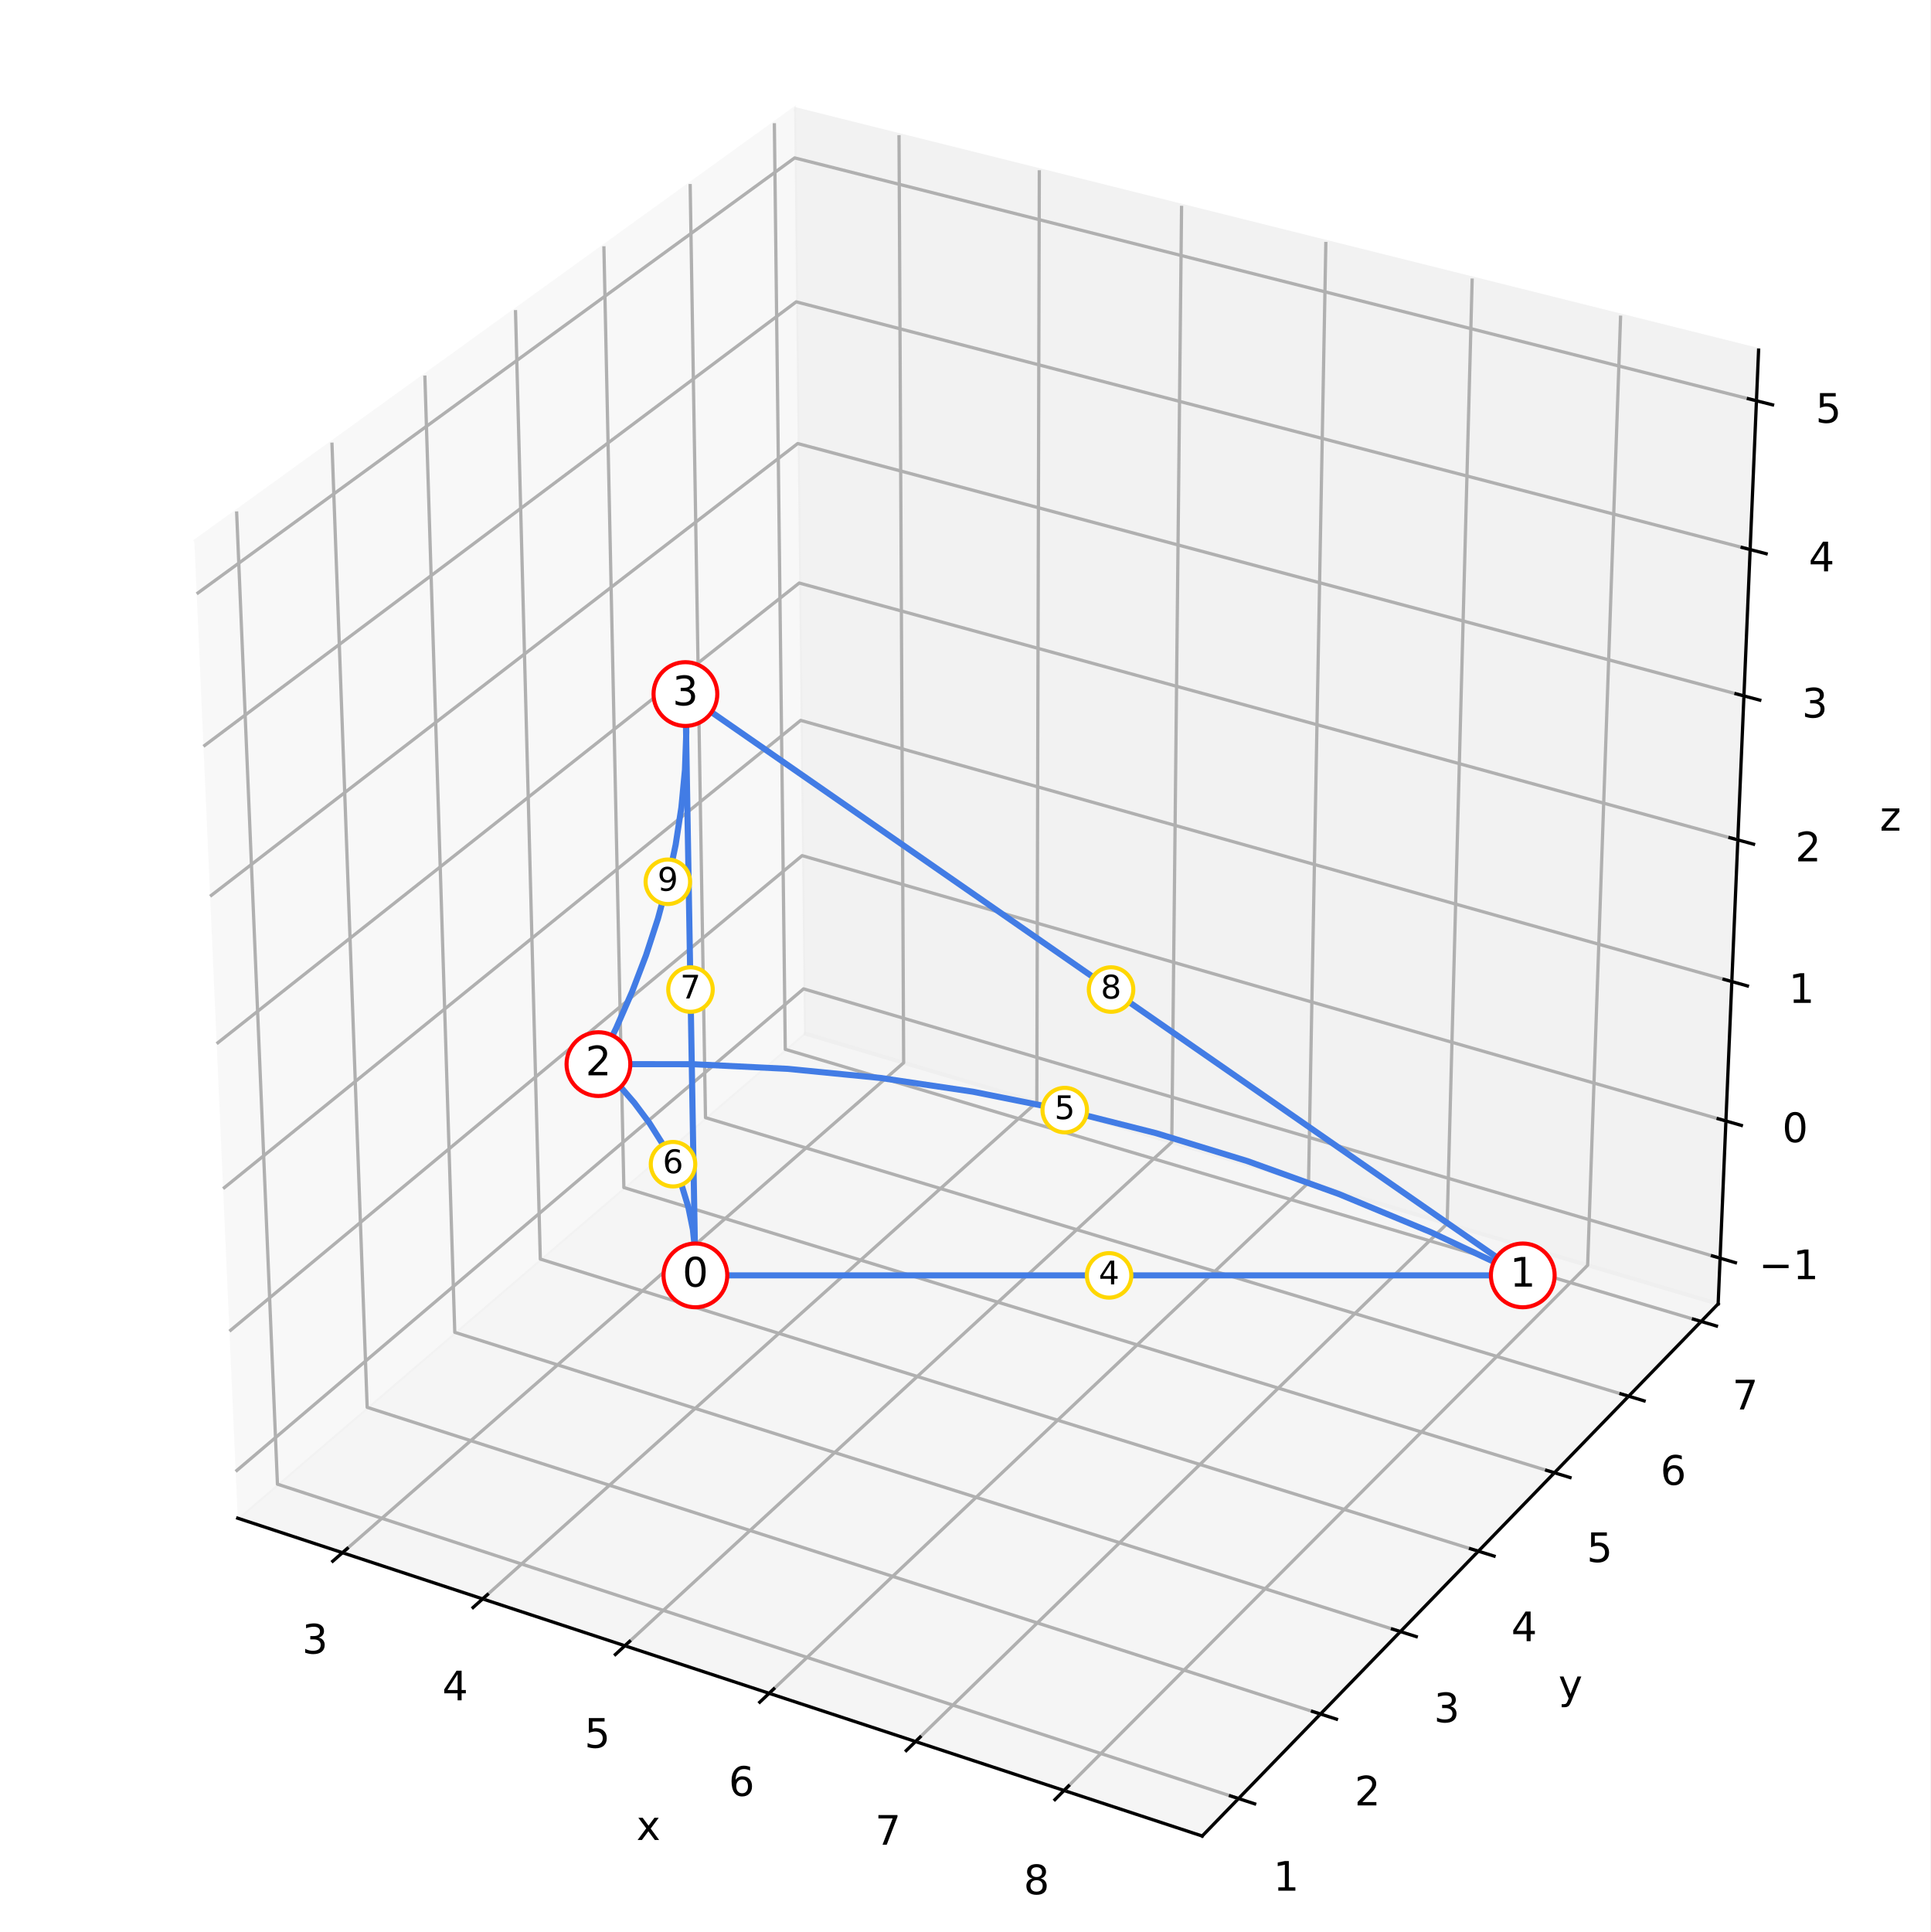
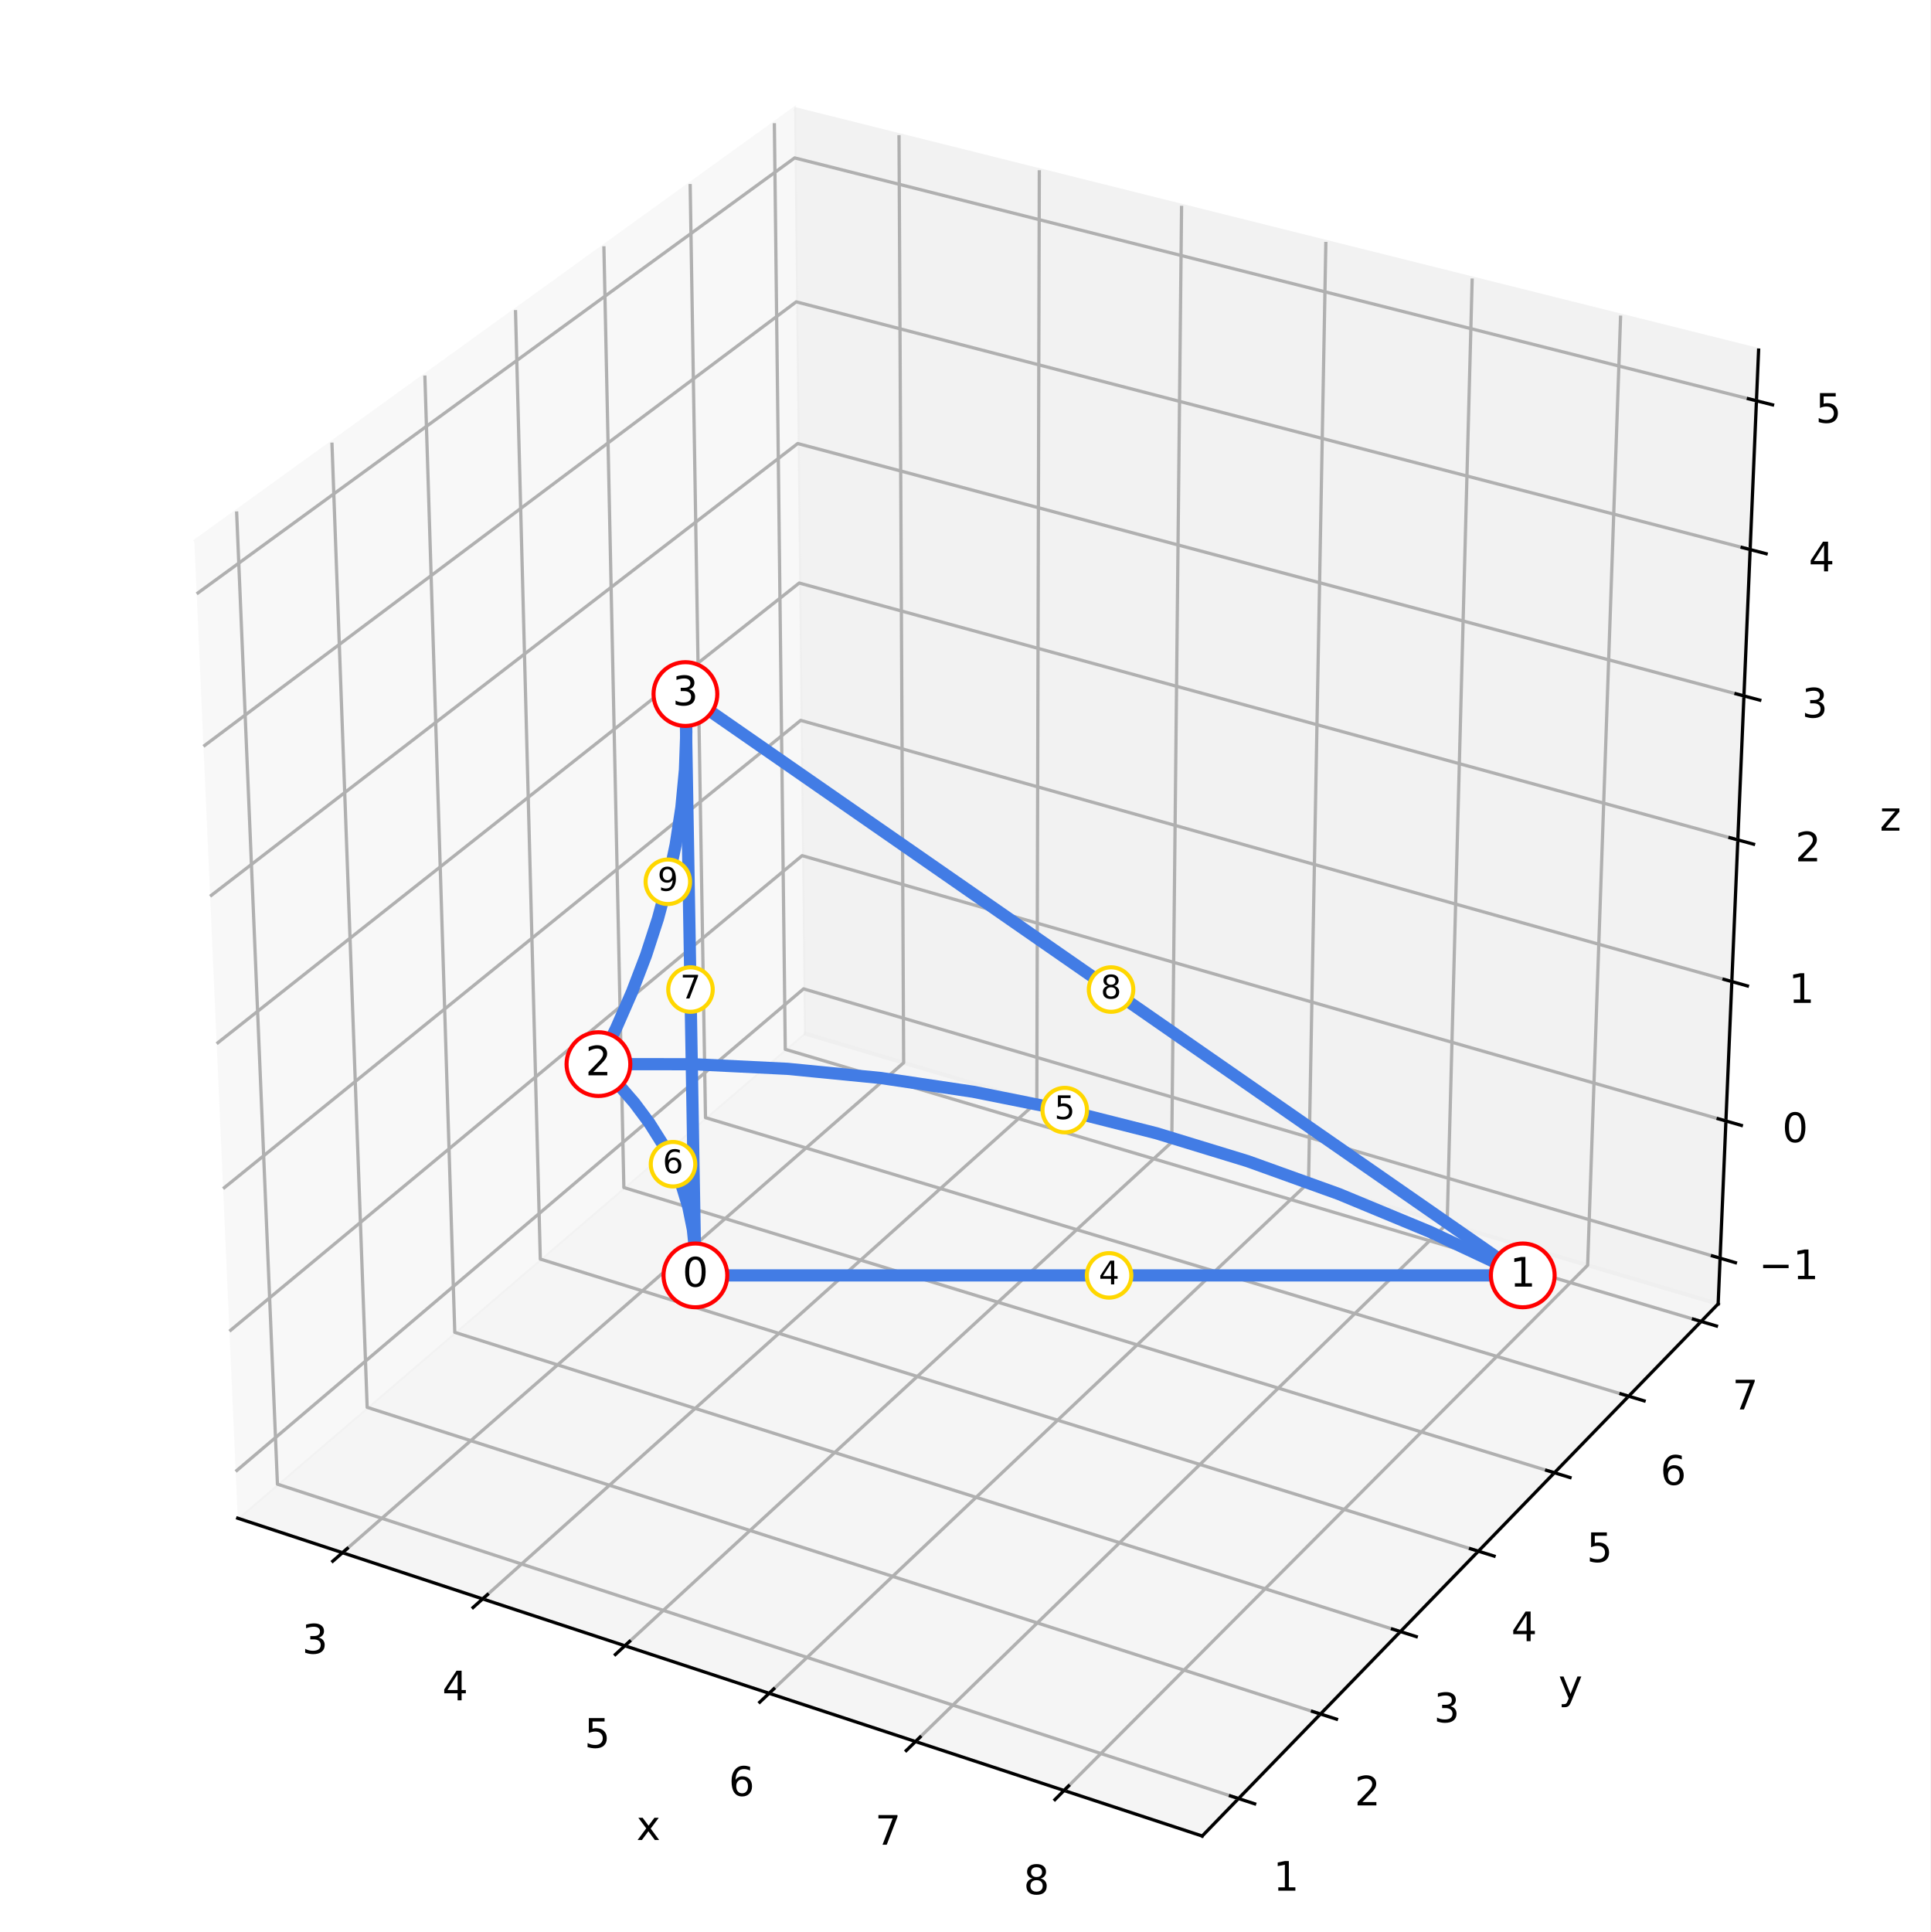
<svg xmlns="http://www.w3.org/2000/svg" xmlns:xlink="http://www.w3.org/1999/xlink" width="474.68pt" height="475.011pt" viewBox="0 0 474.68 475.011" version="1.1">
  <defs>
    <style type="text/css">*{stroke-linejoin: round; stroke-linecap: butt}</style>
  </defs>
  <g id="figure_1">
    <g id="patch_1">
      <path d="M 0 475.011  L 474.68 475.011  L 474.68 0  L 0 0  z " style="fill: #ffffff" />
    </g>
    <g id="patch_2">
      <path d="M 7.2 467.474  L 467.474 467.474  L 467.474 7.2  L 7.2 7.2  z " style="fill: #ffffff" />
    </g>
    <g id="pane3d_1">
      <g id="patch_3">
        <path d="M 58.453 373.267  L 197.705 254.043  L 195.273 26.779  L 47.791 133.234  " style="fill: #f2f2f2; opacity: 0.5; stroke: #f2f2f2; stroke-linejoin: miter" />
      </g>
    </g>
    <g id="pane3d_2">
      <g id="patch_4">
        <path d="M 197.705 254.043  L 422.482 320.58  L 432.426 86.075  L 195.273 26.779  " style="fill: #e6e6e6; opacity: 0.5; stroke: #e6e6e6; stroke-linejoin: miter" />
      </g>
    </g>
    <g id="pane3d_3">
      <g id="patch_5">
        <path d="M 58.453 373.267  L 295.611 451.411  L 422.482 320.58  L 197.705 254.043  " style="fill: #ececec; opacity: 0.5; stroke: #ececec; stroke-linejoin: miter" />
      </g>
    </g>
    <g id="axis3d_1">
      <g id="line2d_1">
        <path d="M 58.453 373.267  L 295.611 451.411  " style="fill: none; stroke: #000000; stroke-width: 0.8; stroke-linecap: square" />
      </g>
      <g id="text_1">
        <g transform="translate(156.4913 452.391)scale(0.1 -0.1)">
          <defs>
            <path id="DejaVuSans-78" d="M 3513 3500  L 2247 1797  L 3578 0  L 2900 0  L 1881 1375  L 863 0  L 184 0  L 1544 1831  L 300 3500  L 978 3500  L 1906 2253  L 2834 3500  L 3513 3500  z " transform="scale(0.015625)" />
          </defs>
          <use xlink:href="#DejaVuSans-78" />
        </g>
      </g>
      <g id="Line3DCollection_1">
        <path d="M 84.212 381.755  L 222.2 261.294  L 221.062 33.227  " style="fill: none; stroke: #b0b0b0; stroke-width: 0.8" />
        <path d="M 118.683 393.113  L 254.949 270.988  L 255.561 41.853  " style="fill: none; stroke: #b0b0b0; stroke-width: 0.8" />
        <path d="M 153.65 404.635  L 288.134 280.811  L 290.543 50.6  " style="fill: none; stroke: #b0b0b0; stroke-width: 0.8" />
        <path d="M 189.125 416.324  L 321.763 290.766  L 326.02 59.47  " style="fill: none; stroke: #b0b0b0; stroke-width: 0.8" />
        <path d="M 225.119 428.184  L 355.846 300.855  L 362.001 68.467  " style="fill: none; stroke: #b0b0b0; stroke-width: 0.8" />
        <path d="M 261.644 440.219  L 390.392 311.081  L 398.498 77.592  " style="fill: none; stroke: #b0b0b0; stroke-width: 0.8" />
      </g>
      <g id="xtick_1">
        <g id="line2d_2">
          <path d="M 85.406 380.713  L 81.82 383.843  " style="fill: none; stroke: #000000; stroke-width: 0.8; stroke-linecap: square" />
        </g>
        <g id="text_2">
          <g transform="translate(74.27773 406.553)scale(0.1 -0.1)">
            <defs>
              <path id="DejaVuSans-33" d="M 2597 2516  Q 3050 2419 3304 2112  Q 3559 1806 3559 1356  Q 3559 666 3084 287  Q 2609 -91 1734 -91  Q 1441 -91 1130 -33  Q 819 25 488 141  L 488 750  Q 750 597 1062 519  Q 1375 441 1716 441  Q 2309 441 2620 675  Q 2931 909 2931 1356  Q 2931 1769 2642 2001  Q 2353 2234 1838 2234  L 1294 2234  L 1294 2753  L 1863 2753  Q 2328 2753 2575 2939  Q 2822 3125 2822 3475  Q 2822 3834 2567 4026  Q 2313 4219 1838 4219  Q 1578 4219 1281 4162  Q 984 4106 628 3988  L 628 4550  Q 988 4650 1302 4700  Q 1616 4750 1894 4750  Q 2613 4750 3031 4423  Q 3450 4097 3450 3541  Q 3450 3153 3228 2886  Q 3006 2619 2597 2516  z " transform="scale(0.015625)" />
            </defs>
            <use xlink:href="#DejaVuSans-33" />
          </g>
        </g>
      </g>
      <g id="xtick_2">
        <g id="line2d_3">
          <path d="M 119.862 392.056  L 116.319 395.231  " style="fill: none; stroke: #000000; stroke-width: 0.8; stroke-linecap: square" />
        </g>
        <g id="text_3">
          <g transform="translate(108.7454 418.0493)scale(0.1 -0.1)">
            <defs>
              <path id="DejaVuSans-34" d="M 2419 4116  L 825 1625  L 2419 1625  L 2419 4116  z M 2253 4666  L 3047 4666  L 3047 1625  L 3713 1625  L 3713 1100  L 3047 1100  L 3047 0  L 2419 0  L 2419 1100  L 313 1100  L 313 1709  L 2253 4666  z " transform="scale(0.015625)" />
            </defs>
            <use xlink:href="#DejaVuSans-34" />
          </g>
        </g>
      </g>
      <g id="xtick_3">
        <g id="line2d_4">
          <path d="M 154.815 403.562  L 151.316 406.784  " style="fill: none; stroke: #000000; stroke-width: 0.8; stroke-linecap: square" />
        </g>
        <g id="text_4">
          <g transform="translate(143.7107 429.7116)scale(0.1 -0.1)">
            <defs>
              <path id="DejaVuSans-35" d="M 691 4666  L 3169 4666  L 3169 4134  L 1269 4134  L 1269 2991  Q 1406 3038 1543 3061  Q 1681 3084 1819 3084  Q 2600 3084 3056 2656  Q 3513 2228 3513 1497  Q 3513 744 3044 326  Q 2575 -91 1722 -91  Q 1428 -91 1123 -41  Q 819 9 494 109  L 494 744  Q 775 591 1075 516  Q 1375 441 1709 441  Q 2250 441 2565 725  Q 2881 1009 2881 1497  Q 2881 1984 2565 2268  Q 2250 2553 1709 2553  Q 1456 2553 1204 2497  Q 953 2441 691 2322  L 691 4666  z " transform="scale(0.015625)" />
            </defs>
            <use xlink:href="#DejaVuSans-35" />
          </g>
        </g>
      </g>
      <g id="xtick_4">
        <g id="line2d_5">
          <path d="M 190.275 415.236  L 186.822 418.504  " style="fill: none; stroke: #000000; stroke-width: 0.8; stroke-linecap: square" />
        </g>
        <g id="text_5">
          <g transform="translate(179.1844 441.5435)scale(0.1 -0.1)">
            <defs>
              <path id="DejaVuSans-36" d="M 2113 2584  Q 1688 2584 1439 2293  Q 1191 2003 1191 1497  Q 1191 994 1439 701  Q 1688 409 2113 409  Q 2538 409 2786 701  Q 3034 994 3034 1497  Q 3034 2003 2786 2293  Q 2538 2584 2113 2584  z M 3366 4563  L 3366 3988  Q 3128 4100 2886 4159  Q 2644 4219 2406 4219  Q 1781 4219 1451 3797  Q 1122 3375 1075 2522  Q 1259 2794 1537 2939  Q 1816 3084 2150 3084  Q 2853 3084 3261 2657  Q 3669 2231 3669 1497  Q 3669 778 3244 343  Q 2819 -91 2113 -91  Q 1303 -91 875 529  Q 447 1150 447 2328  Q 447 3434 972 4092  Q 1497 4750 2381 4750  Q 2619 4750 2861 4703  Q 3103 4656 3366 4563  z " transform="scale(0.015625)" />
            </defs>
            <use xlink:href="#DejaVuSans-36" />
          </g>
        </g>
      </g>
      <g id="xtick_5">
        <g id="line2d_6">
          <path d="M 226.253 427.08  L 222.848 430.396  " style="fill: none; stroke: #000000; stroke-width: 0.8; stroke-linecap: square" />
        </g>
        <g id="text_6">
          <g transform="translate(215.1777 453.5486)scale(0.1 -0.1)">
            <defs>
              <path id="DejaVuSans-37" d="M 525 4666  L 3525 4666  L 3525 4397  L 1831 0  L 1172 0  L 2766 4134  L 525 4134  L 525 4666  z " transform="scale(0.015625)" />
            </defs>
            <use xlink:href="#DejaVuSans-37" />
          </g>
        </g>
      </g>
      <g id="xtick_6">
        <g id="line2d_7">
          <path d="M 262.761 439.098  L 259.405 442.464  " style="fill: none; stroke: #000000; stroke-width: 0.8; stroke-linecap: square" />
        </g>
        <g id="text_7">
          <g transform="translate(251.702 465.7309)scale(0.1 -0.1)">
            <defs>
              <path id="DejaVuSans-38" d="M 2034 2216  Q 1584 2216 1326 1975  Q 1069 1734 1069 1313  Q 1069 891 1326 650  Q 1584 409 2034 409  Q 2484 409 2743 651  Q 3003 894 3003 1313  Q 3003 1734 2745 1975  Q 2488 2216 2034 2216  z M 1403 2484  Q 997 2584 770 2862  Q 544 3141 544 3541  Q 544 4100 942 4425  Q 1341 4750 2034 4750  Q 2731 4750 3128 4425  Q 3525 4100 3525 3541  Q 3525 3141 3298 2862  Q 3072 2584 2669 2484  Q 3125 2378 3379 2068  Q 3634 1759 3634 1313  Q 3634 634 3220 271  Q 2806 -91 2034 -91  Q 1263 -91 848 271  Q 434 634 434 1313  Q 434 1759 690 2068  Q 947 2378 1403 2484  z M 1172 3481  Q 1172 3119 1398 2916  Q 1625 2713 2034 2713  Q 2441 2713 2670 2916  Q 2900 3119 2900 3481  Q 2900 3844 2670 4047  Q 2441 4250 2034 4250  Q 1625 4250 1398 4047  Q 1172 3844 1172 3481  z " transform="scale(0.015625)" />
            </defs>
            <use xlink:href="#DejaVuSans-38" />
          </g>
        </g>
      </g>
    </g>
    <g id="axis3d_2">
      <g id="line2d_8">
        <path d="M 422.482 320.58  L 295.611 451.411  " style="fill: none; stroke: #000000; stroke-width: 0.8; stroke-linecap: square" />
      </g>
      <g id="text_8">
        <g transform="translate(383.2173 417.667)scale(0.1 -0.1)">
          <defs>
            <path id="DejaVuSans-79" d="M 2059 -325  Q 1816 -950 1584 -1140  Q 1353 -1331 966 -1331  L 506 -1331  L 506 -850  L 844 -850  Q 1081 -850 1212 -737  Q 1344 -625 1503 -206  L 1606 56  L 191 3500  L 800 3500  L 1894 763  L 2988 3500  L 3597 3500  L 2059 -325  z " transform="scale(0.015625)" />
          </defs>
          <use xlink:href="#DejaVuSans-79" />
        </g>
      </g>
      <g id="Line3DCollection_2">
        <path d="M 58.18 125.735  L 68.223 364.903  L 304.543 442.2  " style="fill: none; stroke: #b0b0b0; stroke-width: 0.8" />
        <path d="M 81.619 108.817  L 90.286 346.012  L 324.697 421.416  " style="fill: none; stroke: #b0b0b0; stroke-width: 0.8" />
        <path d="M 104.469 92.323  L 111.825 327.571  L 344.35 401.151  " style="fill: none; stroke: #b0b0b0; stroke-width: 0.8" />
        <path d="M 126.753 76.238  L 132.858 309.563  L 363.518 381.384  " style="fill: none; stroke: #b0b0b0; stroke-width: 0.8" />
        <path d="M 148.491 60.547  L 153.402 291.974  L 382.221 362.097  " style="fill: none; stroke: #b0b0b0; stroke-width: 0.8" />
        <path d="M 169.704 45.236  L 173.475 274.788  L 400.475 343.274  " style="fill: none; stroke: #b0b0b0; stroke-width: 0.8" />
        <path d="M 190.409 30.29  L 193.092 257.992  L 418.295 324.898  " style="fill: none; stroke: #b0b0b0; stroke-width: 0.8" />
      </g>
      <g id="xtick_7">
        <g id="line2d_9">
          <path d="M 302.56 441.551  L 308.513 443.498  " style="fill: none; stroke: #000000; stroke-width: 0.8; stroke-linecap: square" />
        </g>
        <g id="text_9">
          <g transform="translate(313.0854 464.8583)scale(0.1 -0.1)">
            <defs>
              <path id="DejaVuSans-31" d="M 794 531  L 1825 531  L 1825 4091  L 703 3866  L 703 4441  L 1819 4666  L 2450 4666  L 2450 531  L 3481 531  L 3481 0  L 794 0  L 794 531  z " transform="scale(0.015625)" />
            </defs>
            <use xlink:href="#DejaVuSans-31" />
          </g>
        </g>
      </g>
      <g id="xtick_8">
        <g id="line2d_10">
          <path d="M 322.732 420.784  L 328.633 422.682  " style="fill: none; stroke: #000000; stroke-width: 0.8; stroke-linecap: square" />
        </g>
        <g id="text_10">
          <g transform="translate(333.0849 443.8924)scale(0.1 -0.1)">
            <defs>
              <path id="DejaVuSans-32" d="M 1228 531  L 3431 531  L 3431 0  L 469 0  L 469 531  Q 828 903 1448 1529  Q 2069 2156 2228 2338  Q 2531 2678 2651 2914  Q 2772 3150 2772 3378  Q 2772 3750 2511 3984  Q 2250 4219 1831 4219  Q 1534 4219 1204 4116  Q 875 4013 500 3803  L 500 4441  Q 881 4594 1212 4672  Q 1544 4750 1819 4750  Q 2544 4750 2975 4387  Q 3406 4025 3406 3419  Q 3406 3131 3298 2873  Q 3191 2616 2906 2266  Q 2828 2175 2409 1742  Q 1991 1309 1228 531  z " transform="scale(0.015625)" />
            </defs>
            <use xlink:href="#DejaVuSans-32" />
          </g>
        </g>
      </g>
      <g id="xtick_9">
        <g id="line2d_11">
          <path d="M 342.401 400.534  L 348.252 402.385  " style="fill: none; stroke: #000000; stroke-width: 0.8; stroke-linecap: square" />
        </g>
        <g id="text_11">
          <g transform="translate(352.5863 423.4486)scale(0.1 -0.1)">
            <use xlink:href="#DejaVuSans-33" />
          </g>
        </g>
      </g>
      <g id="xtick_10">
        <g id="line2d_12">
          <path d="M 361.586 380.782  L 367.387 382.588  " style="fill: none; stroke: #000000; stroke-width: 0.8; stroke-linecap: square" />
        </g>
        <g id="text_12">
          <g transform="translate(371.6079 403.5078)scale(0.1 -0.1)">
            <use xlink:href="#DejaVuSans-34" />
          </g>
        </g>
      </g>
      <g id="xtick_11">
        <g id="line2d_13">
          <path d="M 380.306 361.51  L 386.057 363.273  " style="fill: none; stroke: #000000; stroke-width: 0.8; stroke-linecap: square" />
        </g>
        <g id="text_13">
          <g transform="translate(390.1673 384.0516)scale(0.1 -0.1)">
            <use xlink:href="#DejaVuSans-35" />
          </g>
        </g>
      </g>
      <g id="xtick_12">
        <g id="line2d_14">
          <path d="M 398.576 342.701  L 404.278 344.421  " style="fill: none; stroke: #000000; stroke-width: 0.8; stroke-linecap: square" />
        </g>
        <g id="text_14">
          <g transform="translate(408.2811 365.0626)scale(0.1 -0.1)">
            <use xlink:href="#DejaVuSans-36" />
          </g>
        </g>
      </g>
      <g id="xtick_13">
        <g id="line2d_15">
          <path d="M 416.412 324.338  L 422.066 326.018  " style="fill: none; stroke: #000000; stroke-width: 0.8; stroke-linecap: square" />
        </g>
        <g id="text_15">
          <g transform="translate(425.9651 346.524)scale(0.1 -0.1)">
            <use xlink:href="#DejaVuSans-37" />
          </g>
        </g>
      </g>
    </g>
    <g id="axis3d_3">
      <g id="line2d_16">
        <path d="M 422.482 320.58  L 432.426 86.075  " style="fill: none; stroke: #000000; stroke-width: 0.8; stroke-linecap: square" />
      </g>
      <g id="text_16">
        <g transform="translate(462.232 204.228)scale(0.1 -0.1)">
          <defs>
            <path id="DejaVuSans-7a" d="M 353 3500  L 3084 3500  L 3084 2975  L 922 459  L 3084 459  L 3084 0  L 275 0  L 275 525  L 2438 3041  L 353 3041  L 353 3500  z " transform="scale(0.015625)" />
          </defs>
          <use xlink:href="#DejaVuSans-7a" />
        </g>
      </g>
      <g id="Line3DCollection_3">
        <path d="M 422.959 309.338  L 197.588 243.123  L 57.943 361.781  " style="fill: none; stroke: #b0b0b0; stroke-width: 0.8" />
        <path d="M 424.389 275.604  L 197.237 210.371  L 56.412 327.303  " style="fill: none; stroke: #b0b0b0; stroke-width: 0.8" />
        <path d="M 425.843 241.329  L 196.882 177.116  L 54.855 292.251  " style="fill: none; stroke: #b0b0b0; stroke-width: 0.8" />
        <path d="M 427.32 206.498  L 196.52 143.346  L 53.271 256.61  " style="fill: none; stroke: #b0b0b0; stroke-width: 0.8" />
        <path d="M 428.821 171.097  L 196.153 109.049  L 51.661 220.367  " style="fill: none; stroke: #b0b0b0; stroke-width: 0.8" />
        <path d="M 430.346 135.114  L 195.781 74.213  L 50.024 183.505  " style="fill: none; stroke: #b0b0b0; stroke-width: 0.8" />
        <path d="M 431.897 98.533  L 195.402 38.824  L 48.359 146.009  " style="fill: none; stroke: #b0b0b0; stroke-width: 0.8" />
      </g>
      <g id="xtick_14">
        <g id="line2d_17">
          <path d="M 421.074 308.784  L 426.733 310.447  " style="fill: none; stroke: #000000; stroke-width: 0.8; stroke-linecap: square" />
        </g>
        <g id="text_17">
          <g transform="translate(432.4852 314.5088)scale(0.1 -0.1)">
            <defs>
              <path id="DejaVuSans-2212" d="M 678 2272  L 4684 2272  L 4684 1741  L 678 1741  L 678 2272  z " transform="scale(0.015625)" />
            </defs>
            <use xlink:href="#DejaVuSans-2212" />
            <use xlink:href="#DejaVuSans-31" x="83.789" />
          </g>
        </g>
      </g>
      <g id="xtick_15">
        <g id="line2d_18">
          <path d="M 422.489 275.059  L 428.194 276.697  " style="fill: none; stroke: #000000; stroke-width: 0.8; stroke-linecap: square" />
        </g>
        <g id="text_18">
          <g transform="translate(438.2376 280.8104)scale(0.1 -0.1)">
            <defs>
              <path id="DejaVuSans-30" d="M 2034 4250  Q 1547 4250 1301 3770  Q 1056 3291 1056 2328  Q 1056 1369 1301 889  Q 1547 409 2034 409  Q 2525 409 2770 889  Q 3016 1369 3016 2328  Q 3016 3291 2770 3770  Q 2525 4250 2034 4250  z M 2034 4750  Q 2819 4750 3233 4129  Q 3647 3509 3647 2328  Q 3647 1150 3233 529  Q 2819 -91 2034 -91  Q 1250 -91 836 529  Q 422 1150 422 2328  Q 422 3509 836 4129  Q 1250 4750 2034 4750  z " transform="scale(0.015625)" />
            </defs>
            <use xlink:href="#DejaVuSans-30" />
          </g>
        </g>
      </g>
      <g id="xtick_16">
        <g id="line2d_19">
          <path d="M 423.927 240.791  L 429.679 242.405  " style="fill: none; stroke: #000000; stroke-width: 0.8; stroke-linecap: square" />
        </g>
        <g id="text_19">
          <g transform="translate(439.8252 246.5712)scale(0.1 -0.1)">
            <use xlink:href="#DejaVuSans-31" />
          </g>
        </g>
      </g>
      <g id="xtick_17">
        <g id="line2d_20">
          <path d="M 425.387 205.969  L 431.188 207.556  " style="fill: none; stroke: #000000; stroke-width: 0.8; stroke-linecap: square" />
        </g>
        <g id="text_20">
          <g transform="translate(441.4385 211.7782)scale(0.1 -0.1)">
            <use xlink:href="#DejaVuSans-32" />
          </g>
        </g>
      </g>
      <g id="xtick_18">
        <g id="line2d_21">
          <path d="M 426.872 170.578  L 432.722 172.138  " style="fill: none; stroke: #000000; stroke-width: 0.8; stroke-linecap: square" />
        </g>
        <g id="text_21">
          <g transform="translate(443.0781 176.4177)scale(0.1 -0.1)">
            <use xlink:href="#DejaVuSans-33" />
          </g>
        </g>
      </g>
      <g id="xtick_19">
        <g id="line2d_22">
          <path d="M 428.381 134.604  L 434.281 136.136  " style="fill: none; stroke: #000000; stroke-width: 0.8; stroke-linecap: square" />
        </g>
        <g id="text_22">
          <g transform="translate(444.7446 140.4757)scale(0.1 -0.1)">
            <use xlink:href="#DejaVuSans-34" />
          </g>
        </g>
      </g>
      <g id="xtick_20">
        <g id="line2d_23">
          <path d="M 429.915 98.033  L 435.866 99.535  " style="fill: none; stroke: #000000; stroke-width: 0.8; stroke-linecap: square" />
        </g>
        <g id="text_23">
          <g transform="translate(446.4388 103.9379)scale(0.1 -0.1)">
            <use xlink:href="#DejaVuSans-35" />
          </g>
        </g>
      </g>
    </g>
    <g id="axes_1">
      <g id="line2d_24">
-         <path d="M 170.993 313.573  L 191.338 313.573  L 211.683 313.573  L 232.027 313.573  L 252.372 313.573  L 272.717 313.573  L 293.061 313.573  L 313.406 313.573  L 333.751 313.573  L 354.096 313.573  L 374.44 313.573  " clip-path="url(#pc53025b1ac)" style="fill: none; stroke: #427ce5; stroke-width: 1.5; stroke-linecap: square" />
+         <path d="M 170.993 313.573  L 191.338 313.573  L 211.683 313.573  L 232.027 313.573  L 252.372 313.573  L 272.717 313.573  L 293.061 313.573  L 313.406 313.573  L 333.751 313.573  L 354.096 313.573  L 374.44 313.573  " clip-path="url(#pf907558182)" style="fill: none; stroke: #427ce5; stroke-width: 3; stroke-linecap: square" />
      </g>
      <g id="line2d_25">
-         <path d="M 374.44 313.573  L 351.768 302.918  L 329.223 293.569  L 306.751 285.479  L 284.3 278.611  L 261.816 272.932  L 239.251 268.415  L 216.552 265.039  L 193.67 262.789  L 170.553 261.655  L 147.15 261.631  " clip-path="url(#pc53025b1ac)" style="fill: none; stroke: #427ce5; stroke-width: 1.5; stroke-linecap: square" />
+         <path d="M 374.44 313.573  L 351.768 302.918  L 329.223 293.569  L 306.751 285.479  L 284.3 278.611  L 261.816 272.932  L 239.251 268.415  L 216.552 265.039  L 193.67 262.789  L 170.553 261.655  L 147.15 261.631  " clip-path="url(#pf907558182)" style="fill: none; stroke: #427ce5; stroke-width: 3; stroke-linecap: square" />
      </g>
      <g id="line2d_26">
-         <path d="M 147.15 261.631  L 151.817 266.344  L 155.989 271.16  L 159.662 276.079  L 162.831 281.103  L 165.492 286.235  L 167.639 291.476  L 169.269 296.829  L 170.375 302.294  L 170.951 307.875  L 170.993 313.573  " clip-path="url(#pc53025b1ac)" style="fill: none; stroke: #427ce5; stroke-width: 1.5; stroke-linecap: square" />
+         <path d="M 147.15 261.631  L 151.817 266.344  L 155.989 271.16  L 159.662 276.079  L 162.831 281.103  L 165.492 286.235  L 167.639 291.476  L 169.269 296.829  L 170.375 302.294  L 170.951 307.875  L 170.993 313.573  " clip-path="url(#pf907558182)" style="fill: none; stroke: #427ce5; stroke-width: 3; stroke-linecap: square" />
      </g>
      <g id="line2d_27">
-         <path d="M 170.993 313.573  L 170.755 299.703  L 170.515 285.74  L 170.274 271.686  L 170.031 257.538  L 169.787 243.297  L 169.541 228.96  L 169.293 214.527  L 169.043 199.997  L 168.792 185.37  L 168.539 170.643  " clip-path="url(#pc53025b1ac)" style="fill: none; stroke: #427ce5; stroke-width: 1.5; stroke-linecap: square" />
+         <path d="M 170.993 313.573  L 170.755 299.703  L 170.515 285.74  L 170.274 271.686  L 170.031 257.538  L 169.787 243.297  L 169.541 228.96  L 169.293 214.527  L 169.043 199.997  L 168.792 185.37  L 168.539 170.643  " clip-path="url(#pf907558182)" style="fill: none; stroke: #427ce5; stroke-width: 3; stroke-linecap: square" />
      </g>
      <g id="line2d_28">
-         <path d="M 374.44 313.573  L 354.458 299.703  L 334.345 285.74  L 314.098 271.686  L 293.718 257.538  L 273.202 243.297  L 252.548 228.96  L 231.757 214.527  L 210.826 199.997  L 189.754 185.37  L 168.539 170.643  " clip-path="url(#pc53025b1ac)" style="fill: none; stroke: #427ce5; stroke-width: 1.5; stroke-linecap: square" />
+         <path d="M 374.44 313.573  L 354.458 299.703  L 334.345 285.74  L 314.098 271.686  L 293.718 257.538  L 273.202 243.297  L 252.548 228.96  L 231.757 214.527  L 210.826 199.997  L 189.754 185.37  L 168.539 170.643  " clip-path="url(#pf907558182)" style="fill: none; stroke: #427ce5; stroke-width: 3; stroke-linecap: square" />
      </g>
      <g id="line2d_29">
-         <path d="M 147.15 261.631  L 151.525 252.756  L 155.428 243.837  L 158.851 234.873  L 161.784 225.86  L 164.217 216.798  L 166.142 207.682  L 167.548 198.512  L 168.423 189.283  L 168.758 179.995  L 168.539 170.643  " clip-path="url(#pc53025b1ac)" style="fill: none; stroke: #427ce5; stroke-width: 1.5; stroke-linecap: square" />
+         <path d="M 147.15 261.631  L 151.525 252.756  L 155.428 243.837  L 158.851 234.873  L 161.784 225.86  L 164.217 216.798  L 166.142 207.682  L 167.548 198.512  L 168.423 189.283  L 168.758 179.995  L 168.539 170.643  " clip-path="url(#pf907558182)" style="fill: none; stroke: #427ce5; stroke-width: 3; stroke-linecap: square" />
      </g>
      <g id="text_24">
        <g id="patch_6">
          <path d="M 170.993 321.413  C 173.072 321.413 175.066 320.587 176.536 319.117  C 178.006 317.647 178.832 315.652 178.832 313.573  C 178.832 311.495 178.006 309.5 176.536 308.03  C 175.066 306.56 173.072 305.734 170.993 305.734  C 168.914 305.734 166.92 306.56 165.45 308.03  C 163.98 309.5 163.154 311.495 163.154 313.573  C 163.154 315.652 163.98 317.647 165.45 319.117  C 166.92 320.587 168.914 321.413 170.993 321.413  z " style="fill: #ffffff; stroke: #ff0000; stroke-linejoin: miter" />
        </g>
        <g transform="translate(167.8119 316.3329)scale(0.1 -0.1)">
          <use xlink:href="#DejaVuSans-30" />
        </g>
      </g>
      <g id="text_25">
        <g id="patch_7">
          <path d="M 374.44 321.413  C 376.519 321.413 378.513 320.587 379.983 319.117  C 381.453 317.647 382.279 315.652 382.279 313.573  C 382.279 311.495 381.453 309.5 379.983 308.03  C 378.513 306.56 376.519 305.734 374.44 305.734  C 372.361 305.734 370.367 306.56 368.897 308.03  C 367.427 309.5 366.601 311.495 366.601 313.573  C 366.601 315.652 367.427 317.647 368.897 319.117  C 370.367 320.587 372.361 321.413 374.44 321.413  z " style="fill: #ffffff; stroke: #ff0000; stroke-linejoin: miter" />
        </g>
        <g transform="translate(371.259 316.3329)scale(0.1 -0.1)">
          <use xlink:href="#DejaVuSans-31" />
        </g>
      </g>
      <g id="text_26">
        <g id="patch_8">
          <path d="M 147.15 269.47  C 149.229 269.47 151.223 268.644 152.693 267.174  C 154.163 265.704 154.989 263.71 154.989 261.631  C 154.989 259.552 154.163 257.558 152.693 256.088  C 151.223 254.618 149.229 253.792 147.15 253.792  C 145.071 253.792 143.077 254.618 141.607 256.088  C 140.137 257.558 139.311 259.552 139.311 261.631  C 139.311 263.71 140.137 265.704 141.607 267.174  C 143.077 268.644 145.071 269.47 147.15 269.47  z " style="fill: #ffffff; stroke: #ff0000; stroke-linejoin: miter" />
        </g>
        <g transform="translate(143.9688 264.3906)scale(0.1 -0.1)">
          <use xlink:href="#DejaVuSans-32" />
        </g>
      </g>
      <g id="text_27">
        <g id="patch_9">
          <path d="M 168.539 178.482  C 170.618 178.482 172.612 177.656 174.082 176.186  C 175.552 174.716 176.378 172.722 176.378 170.643  C 176.378 168.564 175.552 166.57 174.082 165.1  C 172.612 163.63 170.618 162.804 168.539 162.804  C 166.46 162.804 164.466 163.63 162.996 165.1  C 161.526 166.57 160.7 168.564 160.7 170.643  C 160.7 172.722 161.526 174.716 162.996 176.186  C 164.466 177.656 166.46 178.482 168.539 178.482  z " style="fill: #ffffff; stroke: #ff0000; stroke-linejoin: miter" />
        </g>
        <g transform="translate(165.3582 173.4026)scale(0.1 -0.1)">
          <use xlink:href="#DejaVuSans-33" />
        </g>
      </g>
      <g id="text_28">
        <g id="patch_10">
          <path d="M 272.717 319.045  C 274.168 319.045 275.559 318.468 276.585 317.442  C 277.611 316.416 278.188 315.024 278.188 313.573  C 278.188 312.122 277.611 310.731 276.585 309.705  C 275.559 308.679 274.168 308.102 272.717 308.102  C 271.266 308.102 269.874 308.679 268.848 309.705  C 267.822 310.731 267.245 312.122 267.245 313.573  C 267.245 315.024 267.822 316.416 268.848 317.442  C 269.874 318.468 271.266 319.045 272.717 319.045  z " style="fill: #ffffff; stroke: #ffd700; stroke-linejoin: miter" />
        </g>
        <g transform="translate(270.1717 315.781)scale(0.08 -0.08)">
          <use xlink:href="#DejaVuSans-34" />
        </g>
      </g>
      <g id="text_29">
        <g id="patch_11">
          <path d="M 261.816 278.403  C 263.267 278.403 264.659 277.827 265.685 276.801  C 266.711 275.775 267.287 274.383 267.287 272.932  C 267.287 271.481 266.711 270.089 265.685 269.063  C 264.659 268.037 263.267 267.461 261.816 267.461  C 260.365 267.461 258.973 268.037 257.947 269.063  C 256.921 270.089 256.345 271.481 256.345 272.932  C 256.345 274.383 256.921 275.775 257.947 276.801  C 258.973 277.827 260.365 278.403 261.816 278.403  z " style="fill: #ffffff; stroke: #ffd700; stroke-linejoin: miter" />
        </g>
        <g transform="translate(259.2712 275.1394)scale(0.08 -0.08)">
          <use xlink:href="#DejaVuSans-35" />
        </g>
      </g>
      <g id="text_30">
        <g id="patch_12">
          <path d="M 165.492 291.706  C 166.943 291.706 168.334 291.13 169.36 290.104  C 170.386 289.078 170.963 287.686 170.963 286.235  C 170.963 284.784 170.386 283.392 169.36 282.366  C 168.334 281.34 166.943 280.764 165.492 280.764  C 164.041 280.764 162.649 281.34 161.623 282.366  C 160.597 283.392 160.02 284.784 160.02 286.235  C 160.02 287.686 160.597 289.078 161.623 290.104  C 162.649 291.13 164.041 291.706 165.492 291.706  z " style="fill: #ffffff; stroke: #ffd700; stroke-linejoin: miter" />
        </g>
        <g transform="translate(162.9467 288.4427)scale(0.08 -0.08)">
          <use xlink:href="#DejaVuSans-36" />
        </g>
      </g>
      <g id="text_31">
        <g id="patch_13">
          <path d="M 169.787 248.768  C 171.238 248.768 172.629 248.191 173.655 247.165  C 174.681 246.139 175.258 244.748 175.258 243.297  C 175.258 241.846 174.681 240.454 173.655 239.428  C 172.629 238.402 171.238 237.825 169.787 237.825  C 168.336 237.825 166.944 238.402 165.918 239.428  C 164.892 240.454 164.315 241.846 164.315 243.297  C 164.315 244.748 164.892 246.139 165.918 247.165  C 166.944 248.191 168.336 248.768 169.787 248.768  z " style="fill: #ffffff; stroke: #ffd700; stroke-linejoin: miter" />
        </g>
        <g transform="translate(167.2417 245.504)scale(0.08 -0.08)">
          <use xlink:href="#DejaVuSans-37" />
        </g>
      </g>
      <g id="text_32">
        <g id="patch_14">
          <path d="M 273.202 248.768  C 274.653 248.768 276.044 248.191 277.07 247.165  C 278.096 246.139 278.673 244.748 278.673 243.297  C 278.673 241.846 278.096 240.454 277.07 239.428  C 276.044 238.402 274.653 237.825 273.202 237.825  C 271.751 237.825 270.359 238.402 269.333 239.428  C 268.307 240.454 267.73 241.846 267.73 243.297  C 267.73 244.748 268.307 246.139 269.333 247.165  C 270.359 248.191 271.751 248.768 273.202 248.768  z " style="fill: #ffffff; stroke: #ffd700; stroke-linejoin: miter" />
        </g>
        <g transform="translate(270.6565 245.504)scale(0.08 -0.08)">
          <use xlink:href="#DejaVuSans-38" />
        </g>
      </g>
      <g id="text_33">
        <g id="patch_15">
          <path d="M 164.217 222.269  C 165.668 222.269 167.06 221.692 168.086 220.666  C 169.112 219.64 169.689 218.249 169.689 216.798  C 169.689 215.347 169.112 213.955 168.086 212.929  C 167.06 211.903 165.668 211.326 164.217 211.326  C 162.767 211.326 161.375 211.903 160.349 212.929  C 159.323 213.955 158.746 215.347 158.746 216.798  C 158.746 218.249 159.323 219.64 160.349 220.666  C 161.375 221.692 162.767 222.269 164.217 222.269  z " style="fill: #ffffff; stroke: #ffd700; stroke-linejoin: miter" />
        </g>
        <g transform="translate(161.6725 219.0051)scale(0.08 -0.08)">
          <defs>
            <path id="DejaVuSans-39" d="M 703 97  L 703 672  Q 941 559 1184 500  Q 1428 441 1663 441  Q 2288 441 2617 861  Q 2947 1281 2994 2138  Q 2813 1869 2534 1725  Q 2256 1581 1919 1581  Q 1219 1581 811 2004  Q 403 2428 403 3163  Q 403 3881 828 4315  Q 1253 4750 1959 4750  Q 2769 4750 3195 4129  Q 3622 3509 3622 2328  Q 3622 1225 3098 567  Q 2575 -91 1691 -91  Q 1453 -91 1209 -44  Q 966 3 703 97  z M 1959 2075  Q 2384 2075 2632 2365  Q 2881 2656 2881 3163  Q 2881 3666 2632 3958  Q 2384 4250 1959 4250  Q 1534 4250 1286 3958  Q 1038 3666 1038 3163  Q 1038 2656 1286 2365  Q 1534 2075 1959 2075  z " transform="scale(0.015625)" />
          </defs>
          <use xlink:href="#DejaVuSans-39" />
        </g>
      </g>
    </g>
  </g>
  <defs>
-     <clipPath id="pc53025b1ac">
+     <clipPath id="pf907558182">
      <rect x="7.2" y="7.2" width="460.274" height="460.274" />
    </clipPath>
  </defs>
</svg>
